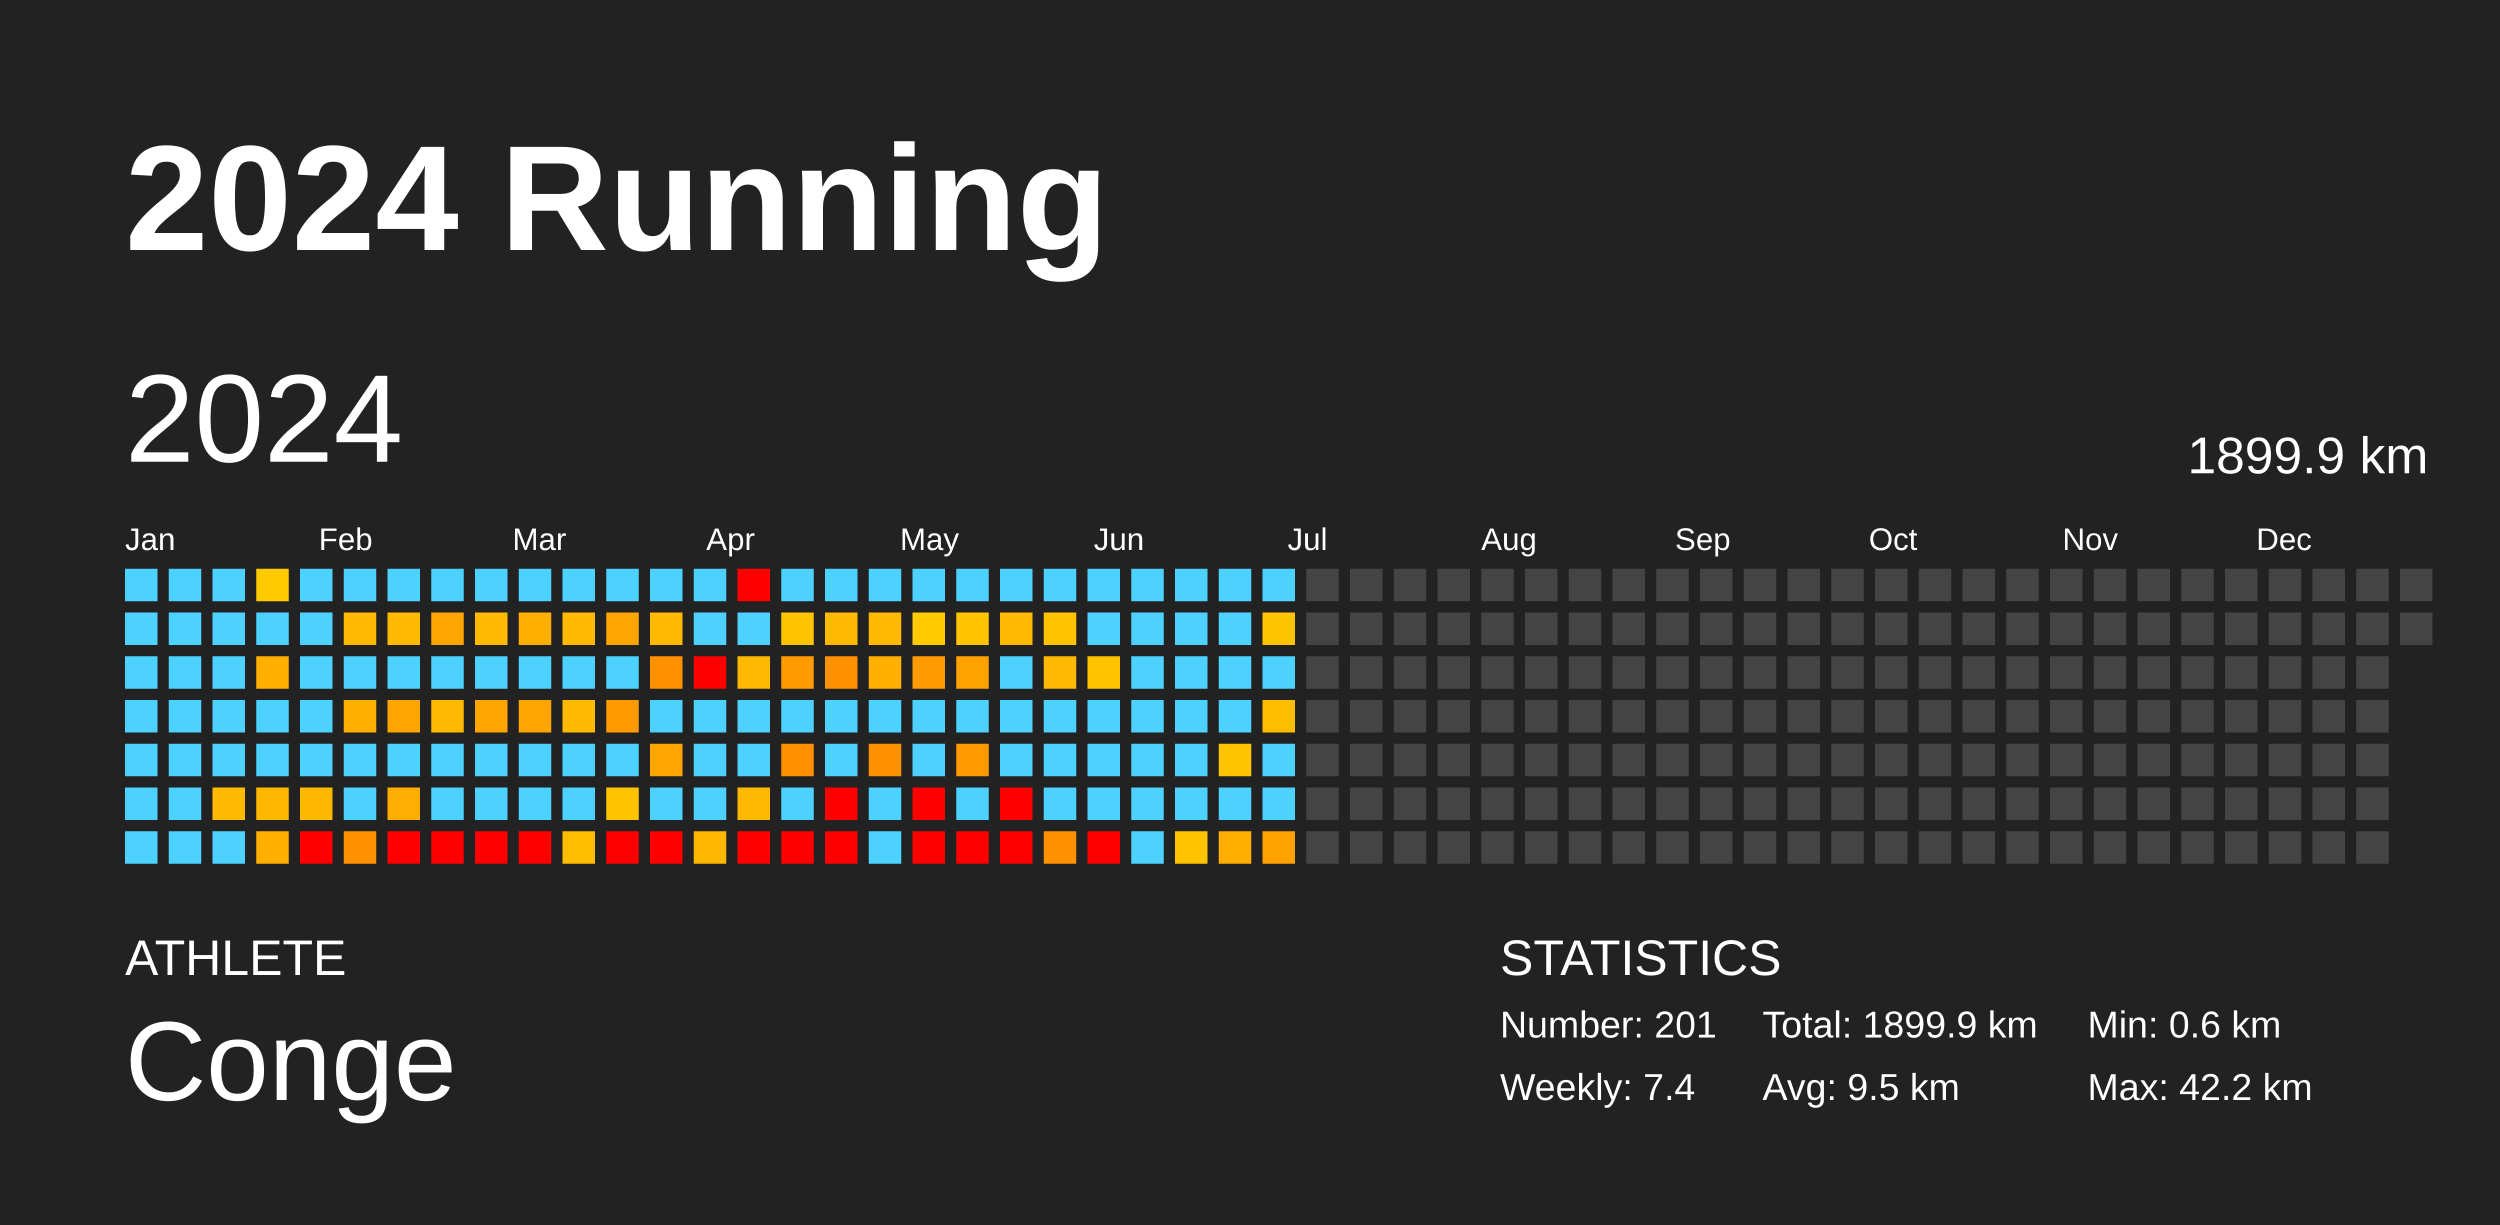
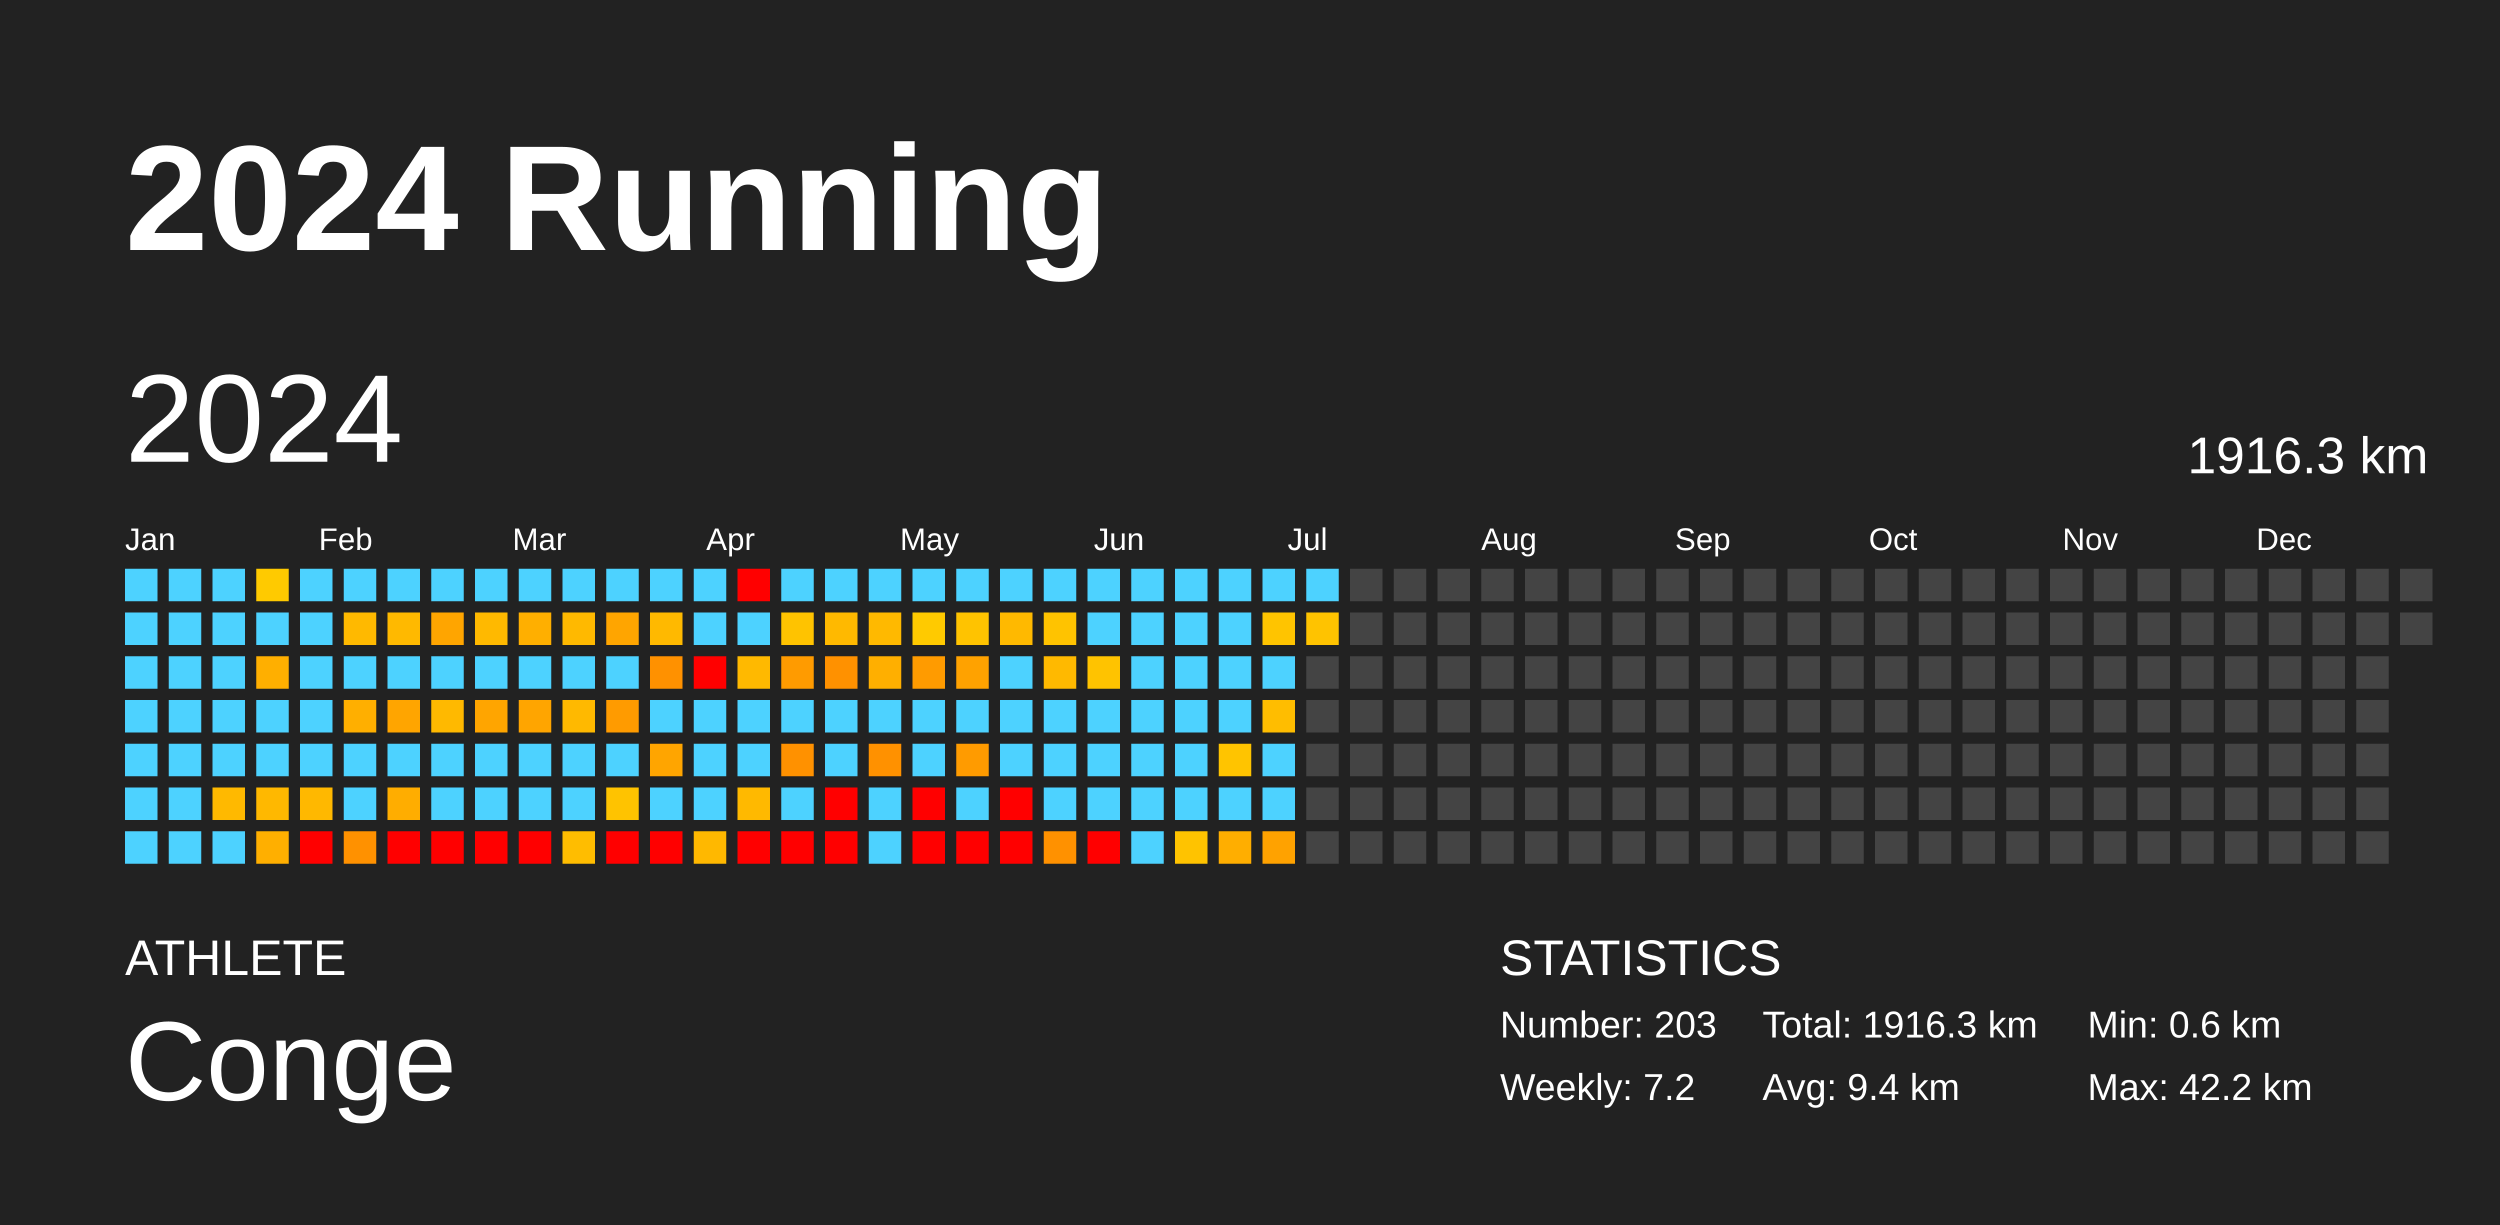
<svg xmlns="http://www.w3.org/2000/svg" baseProfile="full" height="98mm" version="1.1" viewBox="0,0,200,98" width="200mm">
  <defs />
  <rect fill="#222222" height="98" width="200" x="0" y="0" />
  <text fill="#FFFFFF" style="font-size:12px; font-family:Arial; font-weight:bold;" x="10" y="20">2024 Running</text>
  <text fill="#FFFFFF" style="font-size:4px; font-family:Arial" x="10" y="78">ATHLETE</text>
  <text fill="#FFFFFF" style="font-size:9px; font-family:Arial" x="10" y="88">Conge</text>
  <text fill="#FFFFFF" style="font-size:4px; font-family:Arial" x="120" y="78">STATISTICS</text>
-   <text fill="#FFFFFF" style="font-size:3px; font-family:Arial" x="120" y="83">Number: 201</text>
-   <text fill="#FFFFFF" style="font-size:3px; font-family:Arial" x="120" y="88">Weekly: 7.4</text>
-   <text fill="#FFFFFF" style="font-size:3px; font-family:Arial" x="141" y="83">Total: 1899.9 km</text>
-   <text fill="#FFFFFF" style="font-size:3px; font-family:Arial" x="141" y="88">Avg: 9.5 km</text>
+   <text fill="#FFFFFF" style="font-size:3px; font-family:Arial" x="120" y="83">Number: 203</text>
+   <text fill="#FFFFFF" style="font-size:3px; font-family:Arial" x="120" y="88">Weekly: 7.2</text>
+   <text fill="#FFFFFF" style="font-size:3px; font-family:Arial" x="141" y="83">Total: 1916.3 km</text>
+   <text fill="#FFFFFF" style="font-size:3px; font-family:Arial" x="141" y="88">Avg: 9.4 km</text>
  <text fill="#FFFFFF" style="font-size:3px; font-family:Arial" x="167" y="83">Min: 0.6 km</text>
  <text fill="#FFFFFF" style="font-size:3px; font-family:Arial" x="167" y="88">Max: 42.2 km</text>
  <text dominant-baseline="hanging" fill="#FFFFFF" style="font-size:10.0px; font-family:Arial;" x="10" y="30">2024</text>
-   <text dominant-baseline="hanging" fill="#FFFFFF" style="font-size:4.125px; font-family:Arial;" x="175" y="35">1899.9 km</text>
+   <text dominant-baseline="hanging" fill="#FFFFFF" style="font-size:4.125px; font-family:Arial;" x="175" y="35">1916.3 km</text>
  <text fill="#FFFFFF" style="font-size:2.5px; font-family:Arial" x="10.0" y="44">Jan</text>
  <text fill="#FFFFFF" style="font-size:2.5px; font-family:Arial" x="25.5" y="44">Feb</text>
  <text fill="#FFFFFF" style="font-size:2.5px; font-family:Arial" x="41.0" y="44">Mar</text>
  <text fill="#FFFFFF" style="font-size:2.5px; font-family:Arial" x="56.5" y="44">Apr</text>
  <text fill="#FFFFFF" style="font-size:2.5px; font-family:Arial" x="72.0" y="44">May</text>
  <text fill="#FFFFFF" style="font-size:2.5px; font-family:Arial" x="87.5" y="44">Jun</text>
  <text fill="#FFFFFF" style="font-size:2.5px; font-family:Arial" x="103.0" y="44">Jul</text>
  <text fill="#FFFFFF" style="font-size:2.5px; font-family:Arial" x="118.5" y="44">Aug</text>
  <text fill="#FFFFFF" style="font-size:2.5px; font-family:Arial" x="134.0" y="44">Sep</text>
  <text fill="#FFFFFF" style="font-size:2.5px; font-family:Arial" x="149.5" y="44">Oct</text>
  <text fill="#FFFFFF" style="font-size:2.5px; font-family:Arial" x="165.0" y="44">Nov</text>
  <text fill="#FFFFFF" style="font-size:2.5px; font-family:Arial" x="180.5" y="44">Dec</text>
  <rect fill="#4dd2ff" height="2.6" width="2.6" x="10.0" y="45.5" />
  <rect fill="#4dd2ff" height="2.6" width="2.6" x="10.0" y="49.0" />
  <rect fill="#4dd2ff" height="2.6" width="2.6" x="10.0" y="52.5" />
  <rect fill="#4dd2ff" height="2.6" width="2.6" x="10.0" y="56.0" />
  <rect fill="#4dd2ff" height="2.6" width="2.6" x="10.0" y="59.5" />
  <rect fill="#4dd2ff" height="2.6" width="2.6" x="10.0" y="63.0" />
  <rect fill="#4dd2ff" height="2.6" width="2.6" x="10.0" y="66.5" />
  <rect fill="#4dd2ff" height="2.6" width="2.6" x="13.5" y="45.5" />
  <rect fill="#4dd2ff" height="2.6" width="2.6" x="13.5" y="49.0" />
  <rect fill="#4dd2ff" height="2.6" width="2.6" x="13.5" y="52.5" />
  <rect fill="#4dd2ff" height="2.6" width="2.6" x="13.5" y="56.0" />
  <rect fill="#4dd2ff" height="2.6" width="2.6" x="13.5" y="59.5" />
  <rect fill="#4dd2ff" height="2.6" width="2.6" x="13.5" y="63.0" />
  <rect fill="#4dd2ff" height="2.6" width="2.6" x="13.5" y="66.5" />
  <rect fill="#4dd2ff" height="2.6" width="2.6" x="17.0" y="45.5" />
  <rect fill="#4dd2ff" height="2.6" width="2.6" x="17.0" y="49.0" />
  <rect fill="#4dd2ff" height="2.6" width="2.6" x="17.0" y="52.5" />
  <rect fill="#4dd2ff" height="2.6" width="2.6" x="17.0" y="56.0" />
  <rect fill="#4dd2ff" height="2.6" width="2.6" x="17.0" y="59.5" />
  <rect fill="#ffb900" height="2.6" width="2.6" x="17.0" y="63.0" />
  <rect fill="#4dd2ff" height="2.6" width="2.6" x="17.0" y="66.5" />
  <rect fill="#ffca00" height="2.6" width="2.6" x="20.5" y="45.5" />
  <rect fill="#4dd2ff" height="2.6" width="2.6" x="20.5" y="49.0" />
  <rect fill="#ffaf00" height="2.6" width="2.6" x="20.5" y="52.5" />
  <rect fill="#4dd2ff" height="2.6" width="2.6" x="20.5" y="56.0" />
  <rect fill="#4dd2ff" height="2.6" width="2.6" x="20.5" y="59.5" />
  <rect fill="#ffb800" height="2.6" width="2.6" x="20.5" y="63.0" />
  <rect fill="#ffaf00" height="2.6" width="2.6" x="20.5" y="66.5" />
  <rect fill="#4dd2ff" height="2.6" width="2.6" x="24.0" y="45.5" />
  <rect fill="#4dd2ff" height="2.6" width="2.6" x="24.0" y="49.0" />
  <rect fill="#4dd2ff" height="2.6" width="2.6" x="24.0" y="52.5" />
  <rect fill="#4dd2ff" height="2.6" width="2.6" x="24.0" y="56.0" />
  <rect fill="#4dd2ff" height="2.6" width="2.6" x="24.0" y="59.5" />
  <rect fill="#ffb800" height="2.6" width="2.6" x="24.0" y="63.0" />
  <rect fill="red" height="2.6" width="2.6" x="24.0" y="66.5" />
  <rect fill="#4dd2ff" height="2.6" width="2.6" x="27.5" y="45.5" />
  <rect fill="#ffb900" height="2.6" width="2.6" x="27.5" y="49.0" />
  <rect fill="#4dd2ff" height="2.6" width="2.6" x="27.5" y="52.5" />
  <rect fill="#ffaf00" height="2.6" width="2.6" x="27.5" y="56.0" />
  <rect fill="#4dd2ff" height="2.6" width="2.6" x="27.5" y="59.5" />
  <rect fill="#4dd2ff" height="2.6" width="2.6" x="27.5" y="63.0" />
  <rect fill="#ff9100" height="2.6" width="2.6" x="27.5" y="66.5" />
  <rect fill="#4dd2ff" height="2.6" width="2.6" x="31.0" y="45.5" />
  <rect fill="#ffb900" height="2.6" width="2.6" x="31.0" y="49.0" />
  <rect fill="#4dd2ff" height="2.6" width="2.6" x="31.0" y="52.5" />
  <rect fill="#ffa500" height="2.6" width="2.6" x="31.0" y="56.0" />
  <rect fill="#4dd2ff" height="2.6" width="2.6" x="31.0" y="59.5" />
  <rect fill="#ffad00" height="2.6" width="2.6" x="31.0" y="63.0" />
  <rect fill="red" height="2.6" width="2.6" x="31.0" y="66.5" />
  <rect fill="#4dd2ff" height="2.6" width="2.6" x="34.5" y="45.5" />
  <rect fill="#ffa500" height="2.6" width="2.6" x="34.5" y="49.0" />
  <rect fill="#4dd2ff" height="2.6" width="2.6" x="34.5" y="52.5" />
  <rect fill="#ffb900" height="2.6" width="2.6" x="34.5" y="56.0" />
  <rect fill="#4dd2ff" height="2.6" width="2.6" x="34.5" y="59.5" />
  <rect fill="#4dd2ff" height="2.6" width="2.6" x="34.5" y="63.0" />
  <rect fill="red" height="2.6" width="2.6" x="34.5" y="66.5" />
  <rect fill="#4dd2ff" height="2.6" width="2.6" x="38.0" y="45.5" />
  <rect fill="#ffb900" height="2.6" width="2.6" x="38.0" y="49.0" />
  <rect fill="#4dd2ff" height="2.6" width="2.6" x="38.0" y="52.5" />
  <rect fill="#ffa500" height="2.6" width="2.6" x="38.0" y="56.0" />
  <rect fill="#4dd2ff" height="2.6" width="2.6" x="38.0" y="59.5" />
  <rect fill="#4dd2ff" height="2.6" width="2.6" x="38.0" y="63.0" />
  <rect fill="red" height="2.6" width="2.6" x="38.0" y="66.5" />
  <rect fill="#4dd2ff" height="2.6" width="2.6" x="41.5" y="45.5" />
  <rect fill="#ffaf00" height="2.6" width="2.6" x="41.5" y="49.0" />
  <rect fill="#4dd2ff" height="2.6" width="2.6" x="41.5" y="52.5" />
  <rect fill="#ffa500" height="2.6" width="2.6" x="41.5" y="56.0" />
  <rect fill="#4dd2ff" height="2.6" width="2.6" x="41.5" y="59.5" />
  <rect fill="#4dd2ff" height="2.6" width="2.6" x="41.5" y="63.0" />
  <rect fill="red" height="2.6" width="2.6" x="41.5" y="66.5" />
  <rect fill="#4dd2ff" height="2.6" width="2.6" x="45.0" y="45.5" />
  <rect fill="#ffb900" height="2.6" width="2.6" x="45.0" y="49.0" />
  <rect fill="#4dd2ff" height="2.6" width="2.6" x="45.0" y="52.5" />
  <rect fill="#ffb900" height="2.6" width="2.6" x="45.0" y="56.0" />
  <rect fill="#4dd2ff" height="2.6" width="2.6" x="45.0" y="59.5" />
  <rect fill="#4dd2ff" height="2.6" width="2.6" x="45.0" y="63.0" />
  <rect fill="#ffbd00" height="2.6" width="2.6" x="45.0" y="66.5" />
  <rect fill="#4dd2ff" height="2.6" width="2.6" x="48.5" y="45.5" />
  <rect fill="#ffa500" height="2.6" width="2.6" x="48.5" y="49.0" />
  <rect fill="#4dd2ff" height="2.6" width="2.6" x="48.5" y="52.5" />
  <rect fill="#ff9b00" height="2.6" width="2.6" x="48.5" y="56.0" />
  <rect fill="#4dd2ff" height="2.6" width="2.6" x="48.5" y="59.5" />
  <rect fill="#ffc300" height="2.6" width="2.6" x="48.5" y="63.0" />
  <rect fill="red" height="2.6" width="2.6" x="48.5" y="66.5" />
  <rect fill="#4dd2ff" height="2.6" width="2.6" x="52.0" y="45.5" />
  <rect fill="#ffb900" height="2.6" width="2.6" x="52.0" y="49.0" />
  <rect fill="#ff9100" height="2.6" width="2.6" x="52.0" y="52.5" />
  <rect fill="#4dd2ff" height="2.6" width="2.6" x="52.0" y="56.0" />
  <rect fill="#ffa500" height="2.6" width="2.6" x="52.0" y="59.5" />
  <rect fill="#4dd2ff" height="2.6" width="2.6" x="52.0" y="63.0" />
  <rect fill="red" height="2.6" width="2.6" x="52.0" y="66.5" />
  <rect fill="#4dd2ff" height="2.6" width="2.6" x="55.5" y="45.5" />
  <rect fill="#4dd2ff" height="2.6" width="2.6" x="55.5" y="49.0" />
  <rect fill="red" height="2.6" width="2.6" x="55.5" y="52.5" />
  <rect fill="#4dd2ff" height="2.6" width="2.6" x="55.5" y="56.0" />
  <rect fill="#4dd2ff" height="2.6" width="2.6" x="55.5" y="59.5" />
  <rect fill="#4dd2ff" height="2.6" width="2.6" x="55.5" y="63.0" />
  <rect fill="#ffb800" height="2.6" width="2.6" x="55.5" y="66.5" />
  <rect fill="red" height="2.6" width="2.6" x="59.0" y="45.5" />
  <rect fill="#4dd2ff" height="2.6" width="2.6" x="59.0" y="49.0" />
  <rect fill="#ffb900" height="2.6" width="2.6" x="59.0" y="52.5" />
  <rect fill="#4dd2ff" height="2.6" width="2.6" x="59.0" y="56.0" />
  <rect fill="#4dd2ff" height="2.6" width="2.6" x="59.0" y="59.5" />
  <rect fill="#ffb900" height="2.6" width="2.6" x="59.0" y="63.0" />
  <rect fill="red" height="2.6" width="2.6" x="59.0" y="66.5" />
  <rect fill="#4dd2ff" height="2.6" width="2.6" x="62.5" y="45.5" />
  <rect fill="#ffc300" height="2.6" width="2.6" x="62.5" y="49.0" />
  <rect fill="#ff9b00" height="2.6" width="2.6" x="62.5" y="52.5" />
  <rect fill="#4dd2ff" height="2.6" width="2.6" x="62.5" y="56.0" />
  <rect fill="#ff9100" height="2.6" width="2.6" x="62.5" y="59.5" />
  <rect fill="#4dd2ff" height="2.6" width="2.6" x="62.5" y="63.0" />
  <rect fill="red" height="2.6" width="2.6" x="62.5" y="66.5" />
  <rect fill="#4dd2ff" height="2.6" width="2.6" x="66.0" y="45.5" />
  <rect fill="#ffb900" height="2.6" width="2.6" x="66.0" y="49.0" />
  <rect fill="#ff9100" height="2.6" width="2.6" x="66.0" y="52.5" />
  <rect fill="#4dd2ff" height="2.6" width="2.6" x="66.0" y="56.0" />
  <rect fill="#4dd2ff" height="2.6" width="2.6" x="66.0" y="59.5" />
  <rect fill="red" height="2.6" width="2.6" x="66.0" y="63.0" />
  <rect fill="red" height="2.6" width="2.6" x="66.0" y="66.5" />
  <rect fill="#4dd2ff" height="2.6" width="2.6" x="69.5" y="45.5" />
  <rect fill="#ffb900" height="2.6" width="2.6" x="69.5" y="49.0" />
  <rect fill="#ffaf00" height="2.6" width="2.6" x="69.5" y="52.5" />
  <rect fill="#4dd2ff" height="2.6" width="2.6" x="69.5" y="56.0" />
  <rect fill="#ff9100" height="2.6" width="2.6" x="69.5" y="59.5" />
  <rect fill="#4dd2ff" height="2.6" width="2.6" x="69.5" y="63.0" />
  <rect fill="#4dd2ff" height="2.6" width="2.6" x="69.5" y="66.5" />
  <rect fill="#4dd2ff" height="2.6" width="2.6" x="73.0" y="45.5" />
  <rect fill="#ffca00" height="2.6" width="2.6" x="73.0" y="49.0" />
  <rect fill="#ff9b00" height="2.6" width="2.6" x="73.0" y="52.5" />
  <rect fill="#4dd2ff" height="2.6" width="2.6" x="73.0" y="56.0" />
  <rect fill="#4dd2ff" height="2.6" width="2.6" x="73.0" y="59.5" />
  <rect fill="red" height="2.6" width="2.6" x="73.0" y="63.0" />
  <rect fill="red" height="2.6" width="2.6" x="73.0" y="66.5" />
  <rect fill="#4dd2ff" height="2.6" width="2.6" x="76.5" y="45.5" />
  <rect fill="#ffc300" height="2.6" width="2.6" x="76.5" y="49.0" />
  <rect fill="#ffa200" height="2.6" width="2.6" x="76.5" y="52.5" />
  <rect fill="#4dd2ff" height="2.6" width="2.6" x="76.5" y="56.0" />
  <rect fill="#ff9b00" height="2.6" width="2.6" x="76.5" y="59.5" />
  <rect fill="#4dd2ff" height="2.6" width="2.6" x="76.5" y="63.0" />
  <rect fill="red" height="2.6" width="2.6" x="76.5" y="66.5" />
  <rect fill="#4dd2ff" height="2.6" width="2.6" x="80.0" y="45.5" />
  <rect fill="#ffb900" height="2.6" width="2.6" x="80.0" y="49.0" />
  <rect fill="#4dd2ff" height="2.6" width="2.6" x="80.0" y="52.5" />
  <rect fill="#4dd2ff" height="2.6" width="2.6" x="80.0" y="56.0" />
  <rect fill="#4dd2ff" height="2.6" width="2.6" x="80.0" y="59.5" />
  <rect fill="red" height="2.6" width="2.6" x="80.0" y="63.0" />
  <rect fill="red" height="2.6" width="2.6" x="80.0" y="66.5" />
  <rect fill="#4dd2ff" height="2.6" width="2.6" x="83.5" y="45.5" />
  <rect fill="#ffc300" height="2.6" width="2.6" x="83.5" y="49.0" />
  <rect fill="#ffb900" height="2.6" width="2.6" x="83.5" y="52.5" />
  <rect fill="#4dd2ff" height="2.6" width="2.6" x="83.5" y="56.0" />
  <rect fill="#4dd2ff" height="2.6" width="2.6" x="83.5" y="59.5" />
  <rect fill="#4dd2ff" height="2.6" width="2.6" x="83.5" y="63.0" />
  <rect fill="#ff9100" height="2.6" width="2.6" x="83.5" y="66.5" />
  <rect fill="#4dd2ff" height="2.6" width="2.6" x="87.0" y="45.5" />
  <rect fill="#4dd2ff" height="2.6" width="2.6" x="87.0" y="49.0" />
  <rect fill="#ffc300" height="2.6" width="2.6" x="87.0" y="52.5" />
  <rect fill="#4dd2ff" height="2.6" width="2.6" x="87.0" y="56.0" />
  <rect fill="#4dd2ff" height="2.6" width="2.6" x="87.0" y="59.5" />
  <rect fill="#4dd2ff" height="2.6" width="2.6" x="87.0" y="63.0" />
  <rect fill="red" height="2.6" width="2.6" x="87.0" y="66.5" />
  <rect fill="#4dd2ff" height="2.6" width="2.6" x="90.5" y="45.5" />
  <rect fill="#4dd2ff" height="2.6" width="2.6" x="90.5" y="49.0" />
  <rect fill="#4dd2ff" height="2.6" width="2.6" x="90.5" y="52.5" />
  <rect fill="#4dd2ff" height="2.6" width="2.6" x="90.5" y="56.0" />
  <rect fill="#4dd2ff" height="2.6" width="2.6" x="90.5" y="59.5" />
  <rect fill="#4dd2ff" height="2.6" width="2.6" x="90.5" y="63.0" />
  <rect fill="#4dd2ff" height="2.6" width="2.6" x="90.5" y="66.5" />
  <rect fill="#4dd2ff" height="2.6" width="2.6" x="94.0" y="45.5" />
  <rect fill="#4dd2ff" height="2.6" width="2.6" x="94.0" y="49.0" />
  <rect fill="#4dd2ff" height="2.6" width="2.6" x="94.0" y="52.5" />
  <rect fill="#4dd2ff" height="2.6" width="2.6" x="94.0" y="56.0" />
  <rect fill="#4dd2ff" height="2.6" width="2.6" x="94.0" y="59.5" />
  <rect fill="#4dd2ff" height="2.6" width="2.6" x="94.0" y="63.0" />
  <rect fill="#ffc300" height="2.6" width="2.6" x="94.0" y="66.5" />
  <rect fill="#4dd2ff" height="2.6" width="2.6" x="97.5" y="45.5" />
  <rect fill="#4dd2ff" height="2.6" width="2.6" x="97.5" y="49.0" />
  <rect fill="#4dd2ff" height="2.6" width="2.6" x="97.5" y="52.5" />
  <rect fill="#4dd2ff" height="2.6" width="2.6" x="97.5" y="56.0" />
  <rect fill="#ffc400" height="2.6" width="2.6" x="97.5" y="59.5" />
  <rect fill="#4dd2ff" height="2.6" width="2.6" x="97.5" y="63.0" />
  <rect fill="#ffae00" height="2.6" width="2.6" x="97.5" y="66.5" />
  <rect fill="#4dd2ff" height="2.6" width="2.6" x="101.0" y="45.5" />
  <rect fill="#ffc400" height="2.6" width="2.6" x="101.0" y="49.0" />
  <rect fill="#4dd2ff" height="2.6" width="2.6" x="101.0" y="52.5" />
  <rect fill="#ffbd00" height="2.6" width="2.6" x="101.0" y="56.0" />
  <rect fill="#4dd2ff" height="2.6" width="2.6" x="101.0" y="59.5" />
  <rect fill="#4dd2ff" height="2.6" width="2.6" x="101.0" y="63.0" />
  <rect fill="#ffa200" height="2.6" width="2.6" x="101.0" y="66.5" />
-   <rect fill="#444444" height="2.6" width="2.6" x="104.5" y="45.5" />
-   <rect fill="#444444" height="2.6" width="2.6" x="104.5" y="49.0" />
+   <rect fill="#4dd2ff" height="2.6" width="2.6" x="104.5" y="45.5" />
+   <rect fill="#ffc300" height="2.6" width="2.6" x="104.5" y="49.0" />
  <rect fill="#444444" height="2.6" width="2.6" x="104.5" y="52.5" />
  <rect fill="#444444" height="2.6" width="2.6" x="104.5" y="56.0" />
  <rect fill="#444444" height="2.6" width="2.6" x="104.5" y="59.5" />
  <rect fill="#444444" height="2.6" width="2.6" x="104.5" y="63.0" />
  <rect fill="#444444" height="2.6" width="2.6" x="104.5" y="66.5" />
  <rect fill="#444444" height="2.6" width="2.6" x="108.0" y="45.5" />
  <rect fill="#444444" height="2.6" width="2.6" x="108.0" y="49.0" />
  <rect fill="#444444" height="2.6" width="2.6" x="108.0" y="52.5" />
  <rect fill="#444444" height="2.6" width="2.6" x="108.0" y="56.0" />
  <rect fill="#444444" height="2.6" width="2.6" x="108.0" y="59.5" />
  <rect fill="#444444" height="2.6" width="2.6" x="108.0" y="63.0" />
  <rect fill="#444444" height="2.6" width="2.6" x="108.0" y="66.5" />
  <rect fill="#444444" height="2.6" width="2.6" x="111.5" y="45.5" />
  <rect fill="#444444" height="2.6" width="2.6" x="111.5" y="49.0" />
  <rect fill="#444444" height="2.6" width="2.6" x="111.5" y="52.5" />
  <rect fill="#444444" height="2.6" width="2.6" x="111.5" y="56.0" />
  <rect fill="#444444" height="2.6" width="2.6" x="111.5" y="59.5" />
  <rect fill="#444444" height="2.6" width="2.6" x="111.5" y="63.0" />
  <rect fill="#444444" height="2.6" width="2.6" x="111.5" y="66.5" />
  <rect fill="#444444" height="2.6" width="2.6" x="115.0" y="45.5" />
  <rect fill="#444444" height="2.6" width="2.6" x="115.0" y="49.0" />
  <rect fill="#444444" height="2.6" width="2.6" x="115.0" y="52.5" />
  <rect fill="#444444" height="2.6" width="2.6" x="115.0" y="56.0" />
  <rect fill="#444444" height="2.6" width="2.6" x="115.0" y="59.5" />
  <rect fill="#444444" height="2.6" width="2.6" x="115.0" y="63.0" />
  <rect fill="#444444" height="2.6" width="2.6" x="115.0" y="66.5" />
  <rect fill="#444444" height="2.6" width="2.6" x="118.5" y="45.5" />
  <rect fill="#444444" height="2.6" width="2.6" x="118.5" y="49.0" />
  <rect fill="#444444" height="2.6" width="2.6" x="118.5" y="52.5" />
  <rect fill="#444444" height="2.6" width="2.6" x="118.5" y="56.0" />
  <rect fill="#444444" height="2.6" width="2.6" x="118.5" y="59.5" />
  <rect fill="#444444" height="2.6" width="2.6" x="118.5" y="63.0" />
  <rect fill="#444444" height="2.6" width="2.6" x="118.5" y="66.5" />
  <rect fill="#444444" height="2.6" width="2.6" x="122.0" y="45.5" />
  <rect fill="#444444" height="2.6" width="2.6" x="122.0" y="49.0" />
  <rect fill="#444444" height="2.6" width="2.6" x="122.0" y="52.5" />
  <rect fill="#444444" height="2.6" width="2.6" x="122.0" y="56.0" />
  <rect fill="#444444" height="2.6" width="2.6" x="122.0" y="59.5" />
  <rect fill="#444444" height="2.6" width="2.6" x="122.0" y="63.0" />
  <rect fill="#444444" height="2.6" width="2.6" x="122.0" y="66.5" />
  <rect fill="#444444" height="2.6" width="2.6" x="125.5" y="45.5" />
  <rect fill="#444444" height="2.6" width="2.6" x="125.5" y="49.0" />
  <rect fill="#444444" height="2.6" width="2.6" x="125.5" y="52.5" />
  <rect fill="#444444" height="2.6" width="2.6" x="125.5" y="56.0" />
  <rect fill="#444444" height="2.6" width="2.6" x="125.5" y="59.5" />
  <rect fill="#444444" height="2.6" width="2.6" x="125.5" y="63.0" />
  <rect fill="#444444" height="2.6" width="2.6" x="125.5" y="66.5" />
  <rect fill="#444444" height="2.6" width="2.6" x="129.0" y="45.5" />
  <rect fill="#444444" height="2.6" width="2.6" x="129.0" y="49.0" />
  <rect fill="#444444" height="2.6" width="2.6" x="129.0" y="52.5" />
  <rect fill="#444444" height="2.6" width="2.6" x="129.0" y="56.0" />
  <rect fill="#444444" height="2.6" width="2.6" x="129.0" y="59.5" />
  <rect fill="#444444" height="2.6" width="2.6" x="129.0" y="63.0" />
  <rect fill="#444444" height="2.6" width="2.6" x="129.0" y="66.5" />
  <rect fill="#444444" height="2.6" width="2.6" x="132.5" y="45.5" />
  <rect fill="#444444" height="2.6" width="2.6" x="132.5" y="49.0" />
  <rect fill="#444444" height="2.6" width="2.6" x="132.5" y="52.5" />
  <rect fill="#444444" height="2.6" width="2.6" x="132.5" y="56.0" />
  <rect fill="#444444" height="2.6" width="2.6" x="132.5" y="59.5" />
  <rect fill="#444444" height="2.6" width="2.6" x="132.5" y="63.0" />
  <rect fill="#444444" height="2.6" width="2.6" x="132.5" y="66.5" />
  <rect fill="#444444" height="2.6" width="2.6" x="136.0" y="45.5" />
  <rect fill="#444444" height="2.6" width="2.6" x="136.0" y="49.0" />
  <rect fill="#444444" height="2.6" width="2.6" x="136.0" y="52.5" />
  <rect fill="#444444" height="2.6" width="2.6" x="136.0" y="56.0" />
  <rect fill="#444444" height="2.6" width="2.6" x="136.0" y="59.5" />
  <rect fill="#444444" height="2.6" width="2.6" x="136.0" y="63.0" />
  <rect fill="#444444" height="2.6" width="2.6" x="136.0" y="66.5" />
  <rect fill="#444444" height="2.6" width="2.6" x="139.5" y="45.5" />
  <rect fill="#444444" height="2.6" width="2.6" x="139.5" y="49.0" />
  <rect fill="#444444" height="2.6" width="2.6" x="139.5" y="52.5" />
  <rect fill="#444444" height="2.6" width="2.6" x="139.5" y="56.0" />
  <rect fill="#444444" height="2.6" width="2.6" x="139.5" y="59.5" />
  <rect fill="#444444" height="2.6" width="2.6" x="139.5" y="63.0" />
  <rect fill="#444444" height="2.6" width="2.6" x="139.5" y="66.5" />
  <rect fill="#444444" height="2.6" width="2.6" x="143.0" y="45.5" />
  <rect fill="#444444" height="2.6" width="2.6" x="143.0" y="49.0" />
  <rect fill="#444444" height="2.6" width="2.6" x="143.0" y="52.5" />
  <rect fill="#444444" height="2.6" width="2.6" x="143.0" y="56.0" />
  <rect fill="#444444" height="2.6" width="2.6" x="143.0" y="59.5" />
  <rect fill="#444444" height="2.6" width="2.6" x="143.0" y="63.0" />
  <rect fill="#444444" height="2.6" width="2.6" x="143.0" y="66.5" />
  <rect fill="#444444" height="2.6" width="2.6" x="146.5" y="45.5" />
  <rect fill="#444444" height="2.6" width="2.6" x="146.5" y="49.0" />
  <rect fill="#444444" height="2.6" width="2.6" x="146.5" y="52.5" />
  <rect fill="#444444" height="2.6" width="2.6" x="146.5" y="56.0" />
  <rect fill="#444444" height="2.6" width="2.6" x="146.5" y="59.5" />
  <rect fill="#444444" height="2.6" width="2.6" x="146.5" y="63.0" />
  <rect fill="#444444" height="2.6" width="2.6" x="146.5" y="66.5" />
  <rect fill="#444444" height="2.6" width="2.6" x="150.0" y="45.5" />
  <rect fill="#444444" height="2.6" width="2.6" x="150.0" y="49.0" />
  <rect fill="#444444" height="2.6" width="2.6" x="150.0" y="52.5" />
  <rect fill="#444444" height="2.6" width="2.6" x="150.0" y="56.0" />
  <rect fill="#444444" height="2.6" width="2.6" x="150.0" y="59.5" />
  <rect fill="#444444" height="2.6" width="2.6" x="150.0" y="63.0" />
  <rect fill="#444444" height="2.6" width="2.6" x="150.0" y="66.5" />
  <rect fill="#444444" height="2.6" width="2.6" x="153.5" y="45.5" />
  <rect fill="#444444" height="2.6" width="2.6" x="153.5" y="49.0" />
  <rect fill="#444444" height="2.6" width="2.6" x="153.5" y="52.5" />
  <rect fill="#444444" height="2.6" width="2.6" x="153.5" y="56.0" />
  <rect fill="#444444" height="2.6" width="2.6" x="153.5" y="59.5" />
  <rect fill="#444444" height="2.6" width="2.6" x="153.5" y="63.0" />
  <rect fill="#444444" height="2.6" width="2.6" x="153.5" y="66.5" />
  <rect fill="#444444" height="2.6" width="2.6" x="157.0" y="45.5" />
  <rect fill="#444444" height="2.6" width="2.6" x="157.0" y="49.0" />
  <rect fill="#444444" height="2.6" width="2.6" x="157.0" y="52.5" />
  <rect fill="#444444" height="2.6" width="2.6" x="157.0" y="56.0" />
  <rect fill="#444444" height="2.6" width="2.6" x="157.0" y="59.5" />
  <rect fill="#444444" height="2.6" width="2.6" x="157.0" y="63.0" />
  <rect fill="#444444" height="2.6" width="2.6" x="157.0" y="66.5" />
  <rect fill="#444444" height="2.6" width="2.6" x="160.5" y="45.5" />
  <rect fill="#444444" height="2.6" width="2.6" x="160.5" y="49.0" />
  <rect fill="#444444" height="2.6" width="2.6" x="160.5" y="52.5" />
  <rect fill="#444444" height="2.6" width="2.6" x="160.5" y="56.0" />
  <rect fill="#444444" height="2.6" width="2.6" x="160.5" y="59.5" />
  <rect fill="#444444" height="2.6" width="2.6" x="160.5" y="63.0" />
  <rect fill="#444444" height="2.6" width="2.6" x="160.5" y="66.5" />
  <rect fill="#444444" height="2.6" width="2.6" x="164.0" y="45.5" />
  <rect fill="#444444" height="2.6" width="2.6" x="164.0" y="49.0" />
  <rect fill="#444444" height="2.6" width="2.6" x="164.0" y="52.5" />
  <rect fill="#444444" height="2.6" width="2.6" x="164.0" y="56.0" />
  <rect fill="#444444" height="2.6" width="2.6" x="164.0" y="59.5" />
  <rect fill="#444444" height="2.6" width="2.6" x="164.0" y="63.0" />
  <rect fill="#444444" height="2.6" width="2.6" x="164.0" y="66.5" />
  <rect fill="#444444" height="2.6" width="2.6" x="167.5" y="45.5" />
  <rect fill="#444444" height="2.6" width="2.6" x="167.5" y="49.0" />
  <rect fill="#444444" height="2.6" width="2.6" x="167.5" y="52.5" />
  <rect fill="#444444" height="2.6" width="2.6" x="167.5" y="56.0" />
  <rect fill="#444444" height="2.6" width="2.6" x="167.5" y="59.5" />
  <rect fill="#444444" height="2.6" width="2.6" x="167.5" y="63.0" />
  <rect fill="#444444" height="2.6" width="2.6" x="167.5" y="66.5" />
  <rect fill="#444444" height="2.6" width="2.6" x="171.0" y="45.5" />
  <rect fill="#444444" height="2.6" width="2.6" x="171.0" y="49.0" />
  <rect fill="#444444" height="2.6" width="2.6" x="171.0" y="52.5" />
  <rect fill="#444444" height="2.6" width="2.6" x="171.0" y="56.0" />
  <rect fill="#444444" height="2.6" width="2.6" x="171.0" y="59.5" />
  <rect fill="#444444" height="2.6" width="2.6" x="171.0" y="63.0" />
  <rect fill="#444444" height="2.6" width="2.6" x="171.0" y="66.5" />
  <rect fill="#444444" height="2.6" width="2.6" x="174.5" y="45.5" />
  <rect fill="#444444" height="2.6" width="2.6" x="174.5" y="49.0" />
  <rect fill="#444444" height="2.6" width="2.6" x="174.5" y="52.5" />
  <rect fill="#444444" height="2.6" width="2.6" x="174.5" y="56.0" />
  <rect fill="#444444" height="2.6" width="2.6" x="174.5" y="59.5" />
  <rect fill="#444444" height="2.6" width="2.6" x="174.5" y="63.0" />
  <rect fill="#444444" height="2.6" width="2.6" x="174.5" y="66.5" />
  <rect fill="#444444" height="2.6" width="2.6" x="178.0" y="45.5" />
  <rect fill="#444444" height="2.6" width="2.6" x="178.0" y="49.0" />
  <rect fill="#444444" height="2.6" width="2.6" x="178.0" y="52.5" />
  <rect fill="#444444" height="2.6" width="2.6" x="178.0" y="56.0" />
  <rect fill="#444444" height="2.6" width="2.6" x="178.0" y="59.5" />
  <rect fill="#444444" height="2.6" width="2.6" x="178.0" y="63.0" />
  <rect fill="#444444" height="2.6" width="2.6" x="178.0" y="66.5" />
  <rect fill="#444444" height="2.6" width="2.6" x="181.5" y="45.5" />
  <rect fill="#444444" height="2.6" width="2.6" x="181.5" y="49.0" />
  <rect fill="#444444" height="2.6" width="2.6" x="181.5" y="52.5" />
  <rect fill="#444444" height="2.6" width="2.6" x="181.5" y="56.0" />
  <rect fill="#444444" height="2.6" width="2.6" x="181.5" y="59.5" />
  <rect fill="#444444" height="2.6" width="2.6" x="181.5" y="63.0" />
  <rect fill="#444444" height="2.6" width="2.6" x="181.5" y="66.5" />
  <rect fill="#444444" height="2.6" width="2.6" x="185.0" y="45.5" />
  <rect fill="#444444" height="2.6" width="2.6" x="185.0" y="49.0" />
  <rect fill="#444444" height="2.6" width="2.6" x="185.0" y="52.5" />
  <rect fill="#444444" height="2.6" width="2.6" x="185.0" y="56.0" />
  <rect fill="#444444" height="2.6" width="2.6" x="185.0" y="59.5" />
  <rect fill="#444444" height="2.6" width="2.6" x="185.0" y="63.0" />
  <rect fill="#444444" height="2.6" width="2.6" x="185.0" y="66.5" />
  <rect fill="#444444" height="2.6" width="2.6" x="188.5" y="45.5" />
  <rect fill="#444444" height="2.6" width="2.6" x="188.5" y="49.0" />
  <rect fill="#444444" height="2.6" width="2.6" x="188.5" y="52.5" />
  <rect fill="#444444" height="2.6" width="2.6" x="188.5" y="56.0" />
  <rect fill="#444444" height="2.6" width="2.6" x="188.5" y="59.5" />
  <rect fill="#444444" height="2.6" width="2.6" x="188.5" y="63.0" />
  <rect fill="#444444" height="2.6" width="2.6" x="188.5" y="66.5" />
  <rect fill="#444444" height="2.6" width="2.6" x="192.0" y="45.5" />
  <rect fill="#444444" height="2.6" width="2.6" x="192.0" y="49.0" />
</svg>
